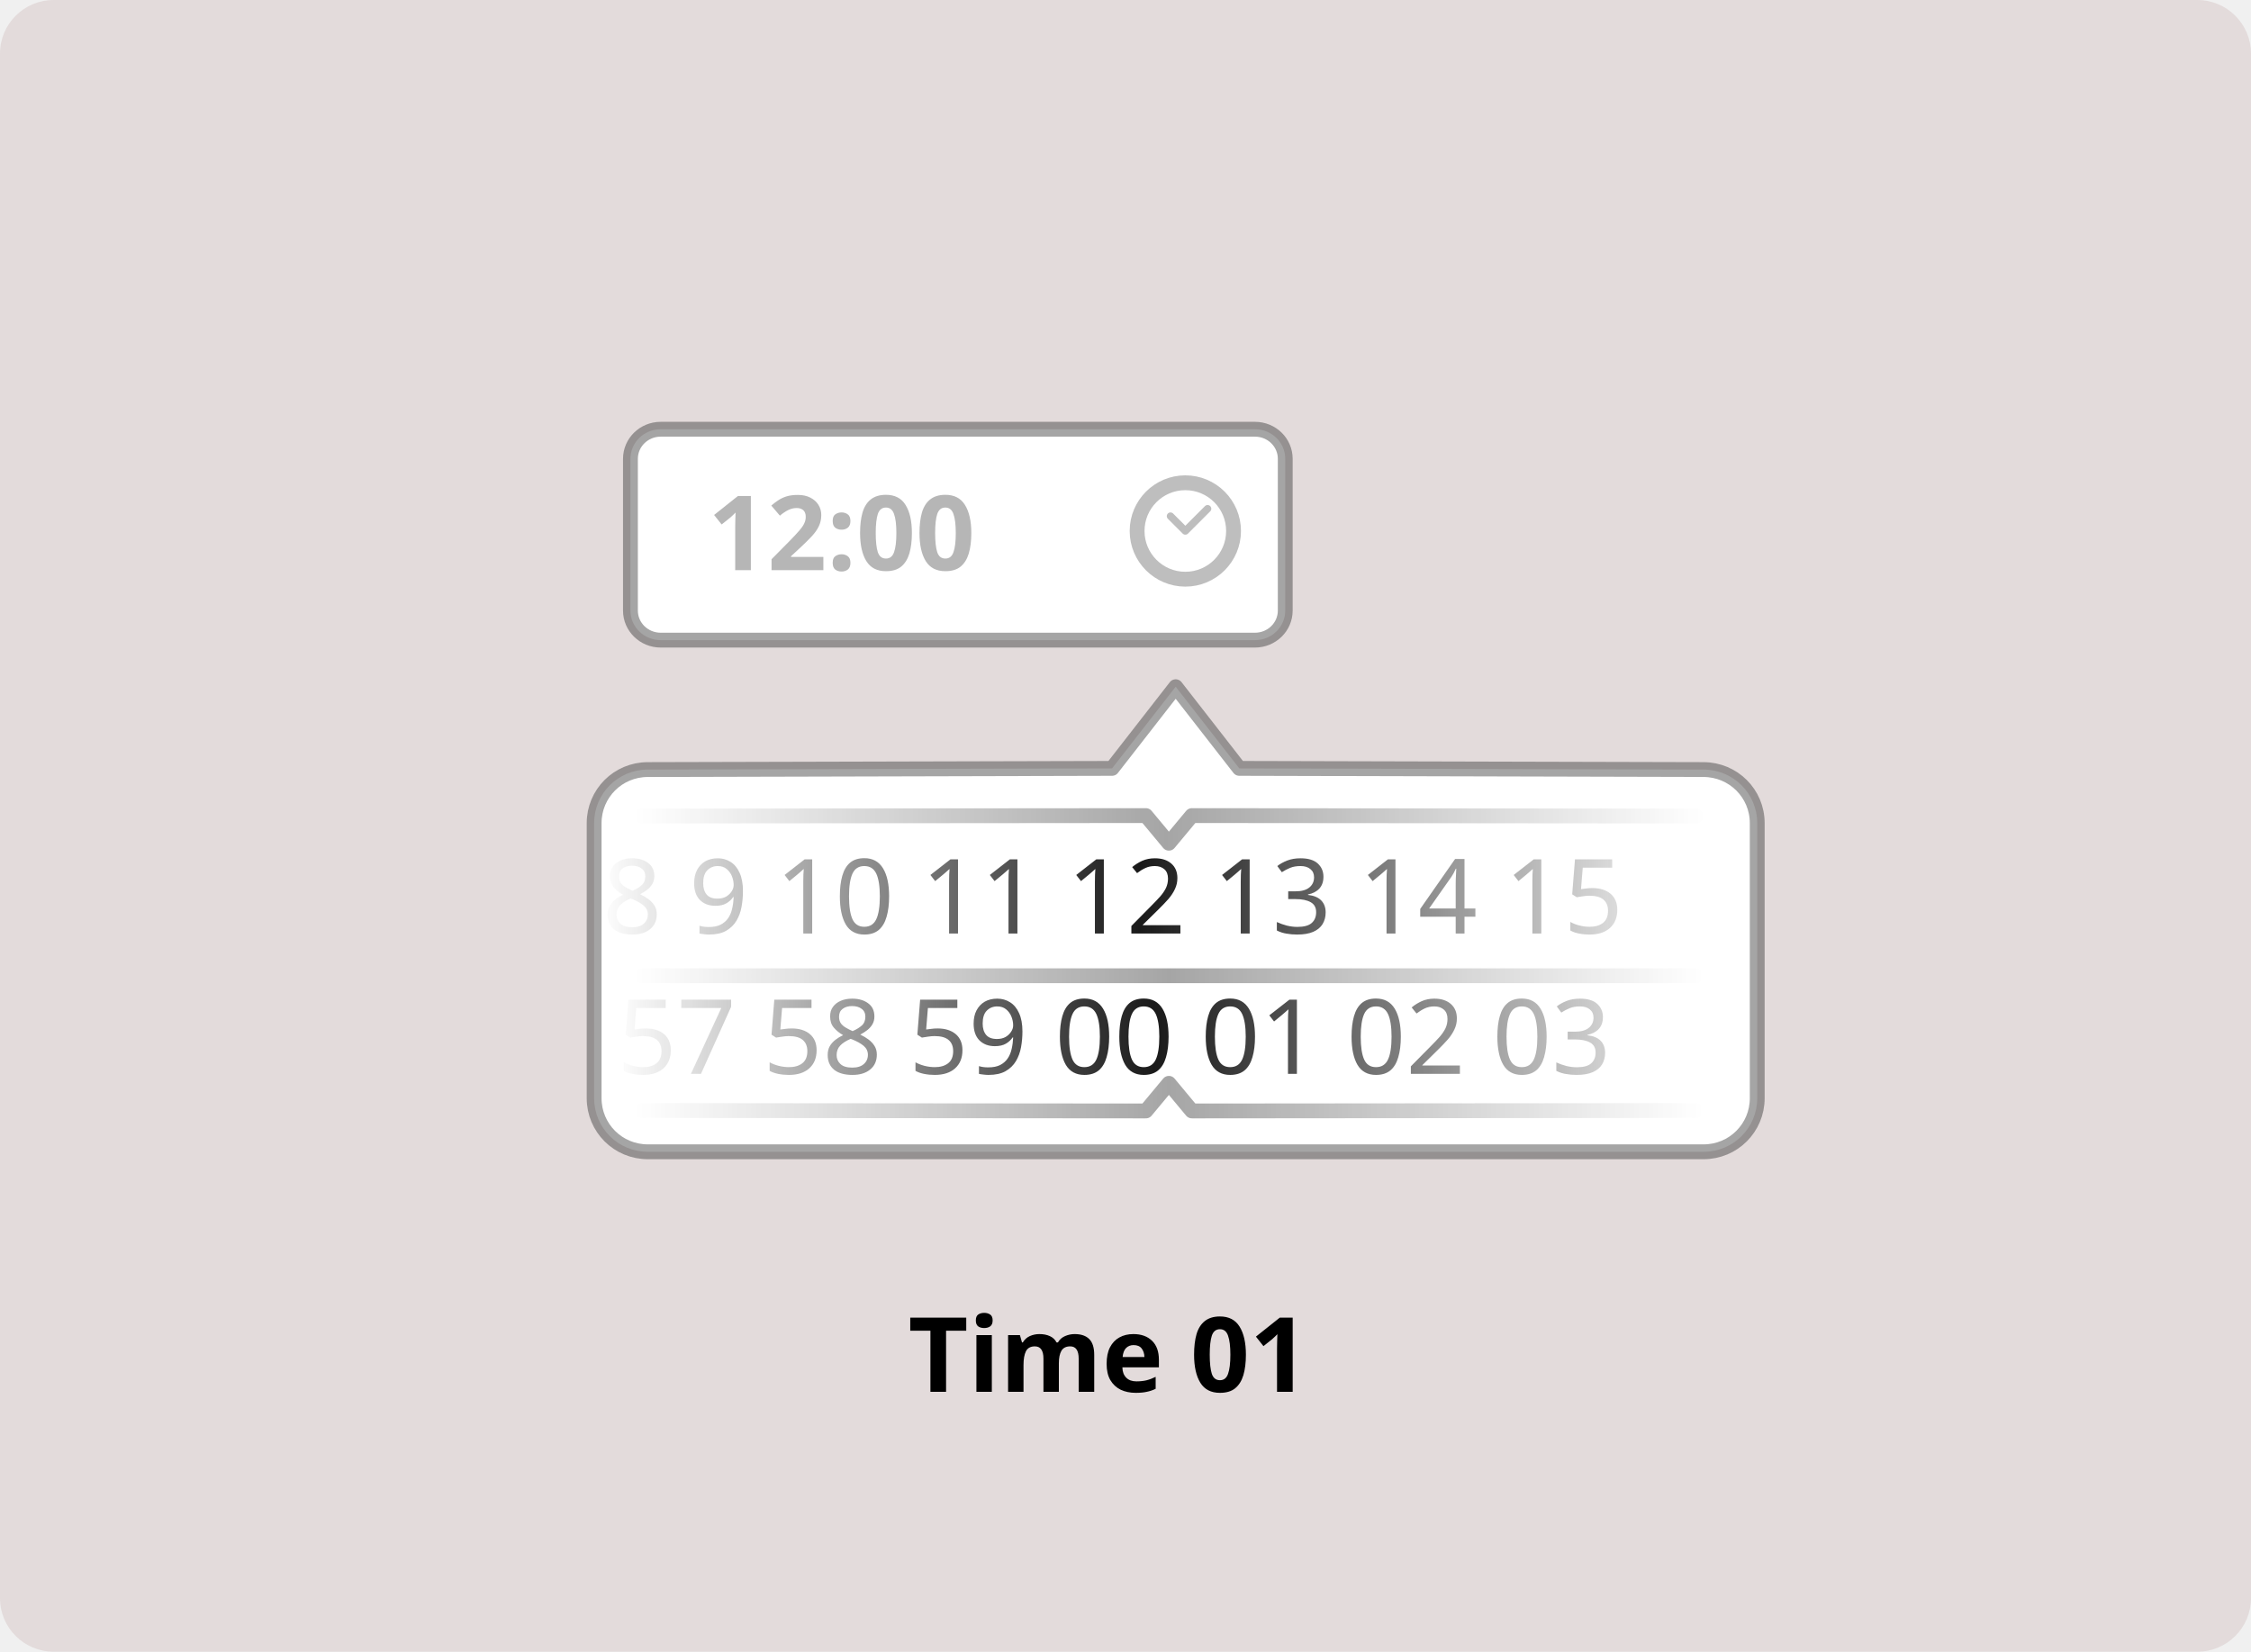
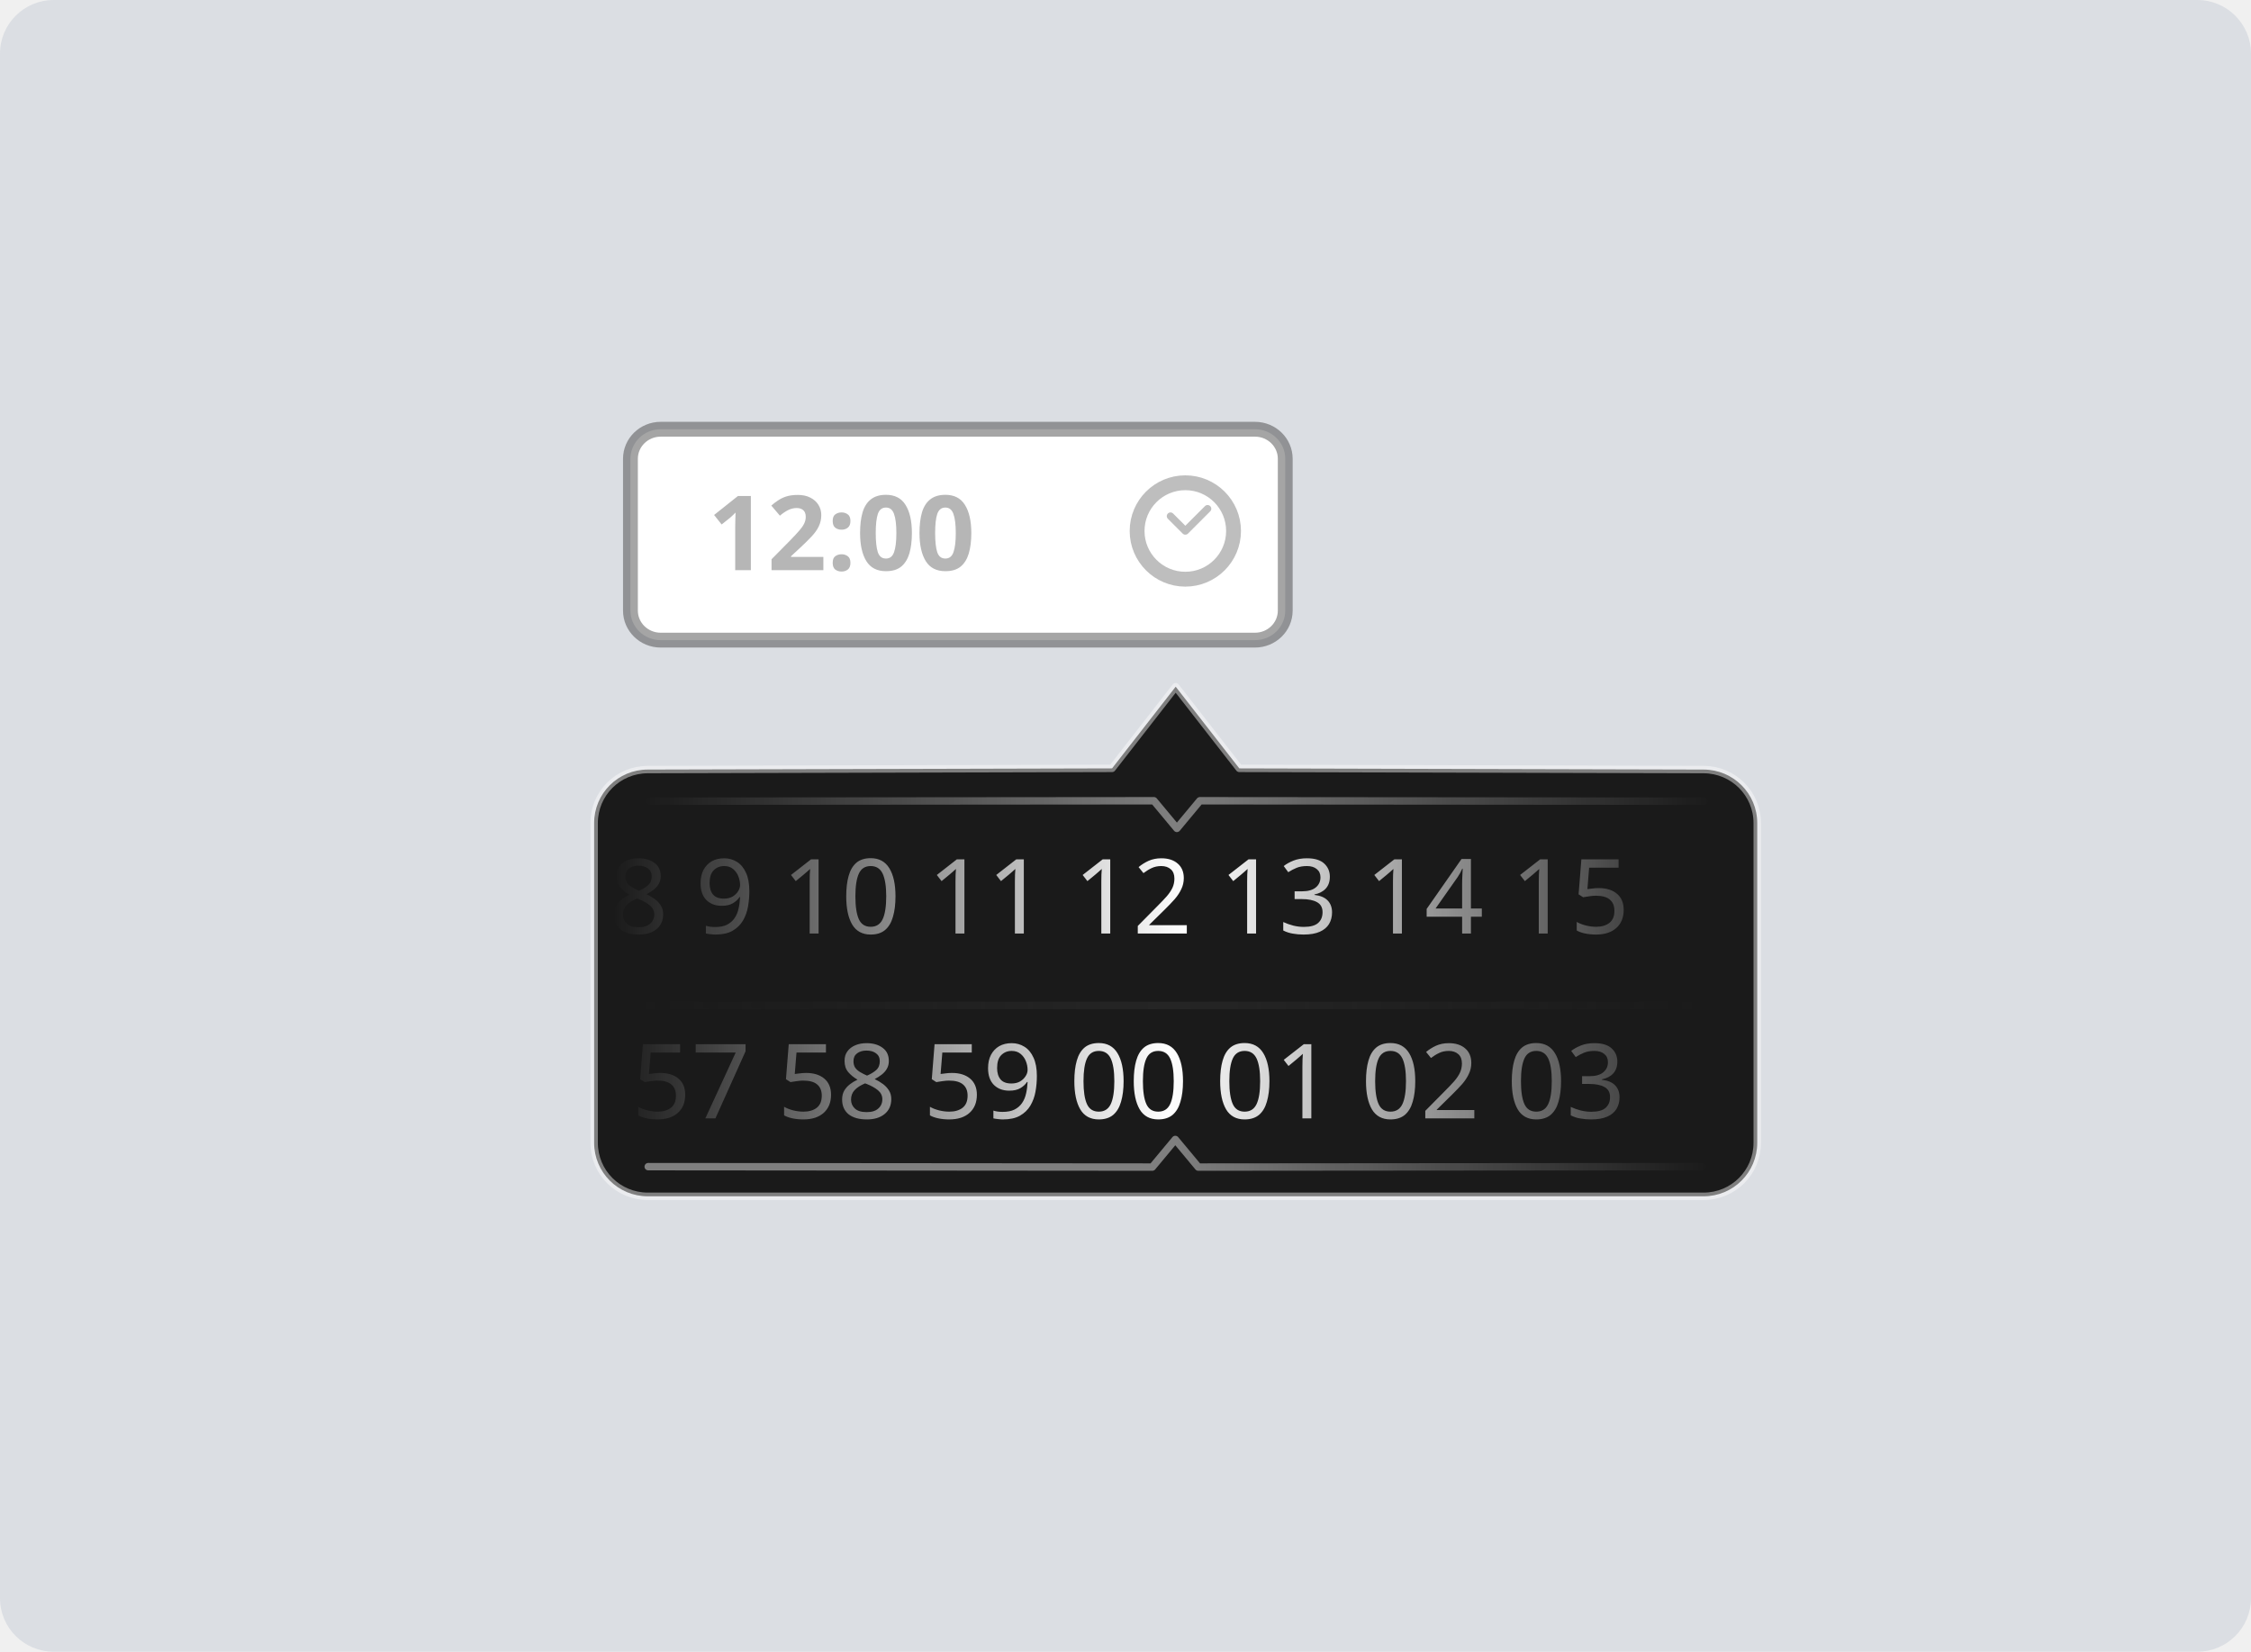
<svg xmlns="http://www.w3.org/2000/svg" xmlns:xlink="http://www.w3.org/1999/xlink" width="303.409" height="222.663" id="svg7258" version="1.1">
  <defs id="defs7260">
+     <linearGradient id="linearGradient8190">
+       <stop id="stop8192" offset="0" style="stop-color:white;stop-opacity:1" />
+       <stop style="stop-color:white;stop-opacity:1" offset="0.5" id="stop8194" />
+       <stop id="stop8196" offset="1" style="stop-color:white;stop-opacity:0" />
+     </linearGradient>
+     <linearGradient id="linearGradient8182">
+       <stop id="stop8184" offset="0" style="stop-color:white;stop-opacity:0" />
+       <stop style="stop-color:white;stop-opacity:1" offset="0.494" id="stop8186" />
+       <stop id="stop8188" offset="1" style="stop-color:white;stop-opacity:0" />
+     </linearGradient>
+     <linearGradient id="linearGradient8174">
+       <stop id="stop8176" offset="0" style="stop-color:white;stop-opacity:0" />
+       <stop style="stop-color:white;stop-opacity:1" offset="0.516" id="stop8178" />
+       <stop id="stop8180" offset="1" style="stop-color:white;stop-opacity:0" />
+     </linearGradient>
    <linearGradient id="linearGradient8108">
      <stop style="stop-color:#1a1a1a;stop-opacity:0" offset="0" id="stop8110" />
      <stop id="stop8116" offset="0.488" style="stop-color:#1a1a1a;stop-opacity:1" />
      <stop style="stop-color:#1a1a1a;stop-opacity:0;" offset="1" id="stop8112" />
    </linearGradient>
    <linearGradient id="linearGradient8086">
      <stop style="stop-color:#333;stop-opacity:0" offset="0" id="stop8088" />
      <stop id="stop8094" offset="0.5" style="stop-color:#333;stop-opacity:1" />
      <stop style="stop-color:#333;stop-opacity:0;" offset="1" id="stop8090" />
    </linearGradient>
    <linearGradient id="linearGradient7308">
-       <stop style="stop-color:#333;stop-opacity:0" offset="0" id="stop7310" />
-       <stop id="stop7316" offset="0.496" style="stop-color:#333;stop-opacity:1" />
-       <stop style="stop-color:#333;stop-opacity:0" offset="1" id="stop7312" />
+       <stop style="stop-color:white;stop-opacity:0" offset="0" id="stop7310" />
+       <stop id="stop7316" offset="0.496" style="stop-color:white;stop-opacity:1" />
+       <stop style="stop-color:white;stop-opacity:0" offset="1" id="stop7312" />
    </linearGradient>
-     <linearGradient xlink:href="#linearGradient7308" id="linearGradient7314" x1="292.398" y1="223.952" x2="436.609" y2="223.952" gradientUnits="userSpaceOnUse" />
-     <linearGradient xlink:href="#linearGradient8086" id="linearGradient8092" x1="292.265" y1="259.452" x2="436.354" y2="259.452" gradientUnits="userSpaceOnUse" />
-     <linearGradient xlink:href="#linearGradient8086" id="linearGradient8098" gradientUnits="userSpaceOnUse" x1="292.265" y1="259.452" x2="436.354" y2="259.452" gradientTransform="translate(0,-18.16689)" />
+     <linearGradient xlink:href="#linearGradient7308" id="linearGradient7314" x1="292.398" y1="223.952" x2="436.609" y2="223.952" gradientUnits="userSpaceOnUse" gradientTransform="translate(1.081363,-2)" />
+     <linearGradient xlink:href="#linearGradient8190" id="linearGradient8092" x1="292.265" y1="259.452" x2="436.354" y2="259.452" gradientUnits="userSpaceOnUse" gradientTransform="translate(0.86509,7.567455)" />
+     <linearGradient xlink:href="#linearGradient8086" id="linearGradient8098" gradientUnits="userSpaceOnUse" x1="292.265" y1="259.452" x2="436.354" y2="259.452" gradientTransform="translate(0,-14.16689)" />
    <linearGradient xlink:href="#linearGradient8108" id="linearGradient8114" x1="291.535" y1="236.15" x2="440.763" y2="235.933" gradientUnits="userSpaceOnUse" gradientTransform="translate(8,0)" />
-     <linearGradient xlink:href="#linearGradient8108" id="linearGradient8122" gradientUnits="userSpaceOnUse" x1="291.535" y1="236.15" x2="440.763" y2="235.933" gradientTransform="translate(-2,17.35535)" />
-     <linearGradient xlink:href="#linearGradient8108" id="linearGradient8153" gradientUnits="userSpaceOnUse" x1="291.535" y1="236.15" x2="440.763" y2="235.933" gradientTransform="translate(-4,-1.567455)" />
+     <linearGradient xlink:href="#linearGradient8182" id="linearGradient8122" gradientUnits="userSpaceOnUse" x1="289.589" y1="235.933" x2="440.763" y2="235.933" gradientTransform="translate(-0.05354745,23.35535)" />
+     <linearGradient xlink:href="#linearGradient8174" id="linearGradient8153" gradientUnits="userSpaceOnUse" x1="292.617" y1="236.15" x2="442.277" y2="235.717" gradientTransform="translate(-3.13491,-1.567455)" />
  </defs>
  <g id="layer1" transform="translate(-206.7583,-111.5506)">
-     <rect style="fill:#e3dbdb;fill-opacity:1;stroke:none" id="rect8124" width="303.409" height="222.663" x="206.758" y="111.551" rx="7.236" ry="7.22" />
+     <rect style="fill:#dbdee3;fill-opacity:1;stroke:none" id="rect8124" width="303.409" height="222.663" x="206.758" y="111.551" rx="7.236" ry="7.22" />
    <rect style="fill:white;stroke:#333;stroke-width:2;stroke-linecap:round;stroke-linejoin:round;stroke-miterlimit:3.3;stroke-opacity:0.439;stroke-dasharray:none;stroke-dashoffset:0" id="rect7266" width="88.261" height="28.43" x="291.734" y="169.416" rx="4.074" ry="3.984" />
    <g style="display:inline" id="g4692" transform="translate(319.0266,-512.369)">
      <rect width="16" height="16" rx="0.144" ry="0.151" x="40" y="688" id="rect10837-3" style="color:#bebebe;fill:none;stroke:none;stroke-width:1;marker:none;visibility:visible;display:inline;overflow:visible;enable-background:new" />
      <path style="color:black;fill:none;stroke:#bebebe;stroke-width:2.154;stroke-miterlimit:4;stroke-opacity:1;stroke-dasharray:none;marker:none;visibility:visible;display:inline;overflow:visible;enable-background:accumulate" id="path3869" d="m 55,696 c 0,3.866 -3.134,7 -7,7 -3.866,0 -7,-3.134 -7,-7 0,-3.866 3.134,-7 7,-7 3.866,0 7,3.134 7,7 z" transform="matrix(0.9285714,0,0,0.9285714,2.928571,49.21429)" />
      <path style="fill:none;stroke:#bebebe;stroke-width:1;stroke-linecap:round;stroke-linejoin:round;stroke-miterlimit:4;stroke-opacity:1;stroke-dasharray:none" d="m 45.5,693.5 2,2 3,-3" id="path4639" />
    </g>
    <text xml:space="preserve" style="font-size:14px;font-style:normal;font-variant:normal;font-weight:bold;font-stretch:normal;text-align:start;text-anchor:start;fill:#1a1a1a;fill-opacity:0.318;stroke:none;font-family:Cantarell;-inkscape-font-specification:Cantarell Bold" x="302.185" y="188.413" id="text7295">
      <tspan id="tspan7297" x="302.185" y="188.413">12:00</tspan>
    </text>
-     <path style="fill:white;stroke:#333;stroke-width:2;stroke-linecap:round;stroke-linejoin:round;stroke-miterlimit:3.3;stroke-opacity:0.439;stroke-dashoffset:0" d="m 294.077,215.294 62.575,-0.16 8.575,-11.011 8.575,11.011 62.575,0.16 c 4.009,0.01 7.236,3.22 7.236,7.22 l 0,37.087 c 0,4 -3.227,7.22 -7.236,7.22 l -142.3,0 c -4.009,0 -7.236,-3.22 -7.236,-7.22 l 0,-37.087 c 0,-4 3.227,-7.22 7.236,-7.22 z" id="rect7299" />
-     <path style="fill:none;stroke:url(#linearGradient7314);stroke-width:2;stroke-linecap:round;stroke-linejoin:round;stroke-miterlimit:3.3;stroke-opacity:0.439;stroke-dashoffset:0" d="m 293.265,221.557 67.947,-0.058 3.098,3.723 3.098,-3.723 67.947,0.058" id="path7304" />
-     <path id="path7306" d="m 293.265,261.256 67.947,0.058 3.098,-3.723 3.098,3.723 67.947,-0.058" style="fill:none;stroke:url(#linearGradient8092);stroke-width:2;stroke-linecap:round;stroke-linejoin:round;stroke-miterlimit:3.3;stroke-opacity:0.439;stroke-dashoffset:0" />
-     <path style="fill:none;stroke:url(#linearGradient8098);stroke-width:2;stroke-linecap:round;stroke-linejoin:round;stroke-miterlimit:3.3;stroke-opacity:0.439;stroke-dashoffset:0" d="m 293.265,243.089 142.089,0" id="path8096" />
-     <text xml:space="preserve" style="font-size:14px;font-style:normal;font-variant:normal;font-weight:500;font-stretch:normal;text-align:start;text-anchor:start;fill:url(#linearGradient8153);fill-opacity:1;stroke:none;font-family:Cantarell;-inkscape-font-specification:Cantarell Medium" x="287.968" y="237.394" id="text8100">
-       <tspan x="287.968" y="237.394" style="font-weight:500;fill:url(#linearGradient8153);fill-opacity:1;-inkscape-font-specification:Cantarell Medium" id="tspan8149">8 9 10 11 12 13 14 15</tspan>
+     <path style="fill:#1a1a1a;stroke:white;stroke-width:1;stroke-linecap:round;stroke-linejoin:round;stroke-miterlimit:3.3;stroke-opacity:0.439;stroke-dashoffset:0" d="m 294.077,215.294 62.575,-0.16 8.575,-11.011 8.575,11.011 62.575,0.16 c 4.009,0.01 7.236,3.22 7.236,7.22 l 0,43.087 c 0,4 -3.227,7.22 -7.236,7.22 l -142.3,0 c -4.009,0 -7.236,-3.22 -7.236,-7.22 l 0,-43.087 c 0,-4 3.227,-7.22 7.236,-7.22 z" id="rect7299" />
+     <path style="fill:none;stroke:url(#linearGradient7314);stroke-width:1;stroke-linecap:round;stroke-linejoin:round;stroke-miterlimit:3.3;stroke-opacity:0.439;stroke-dashoffset:0" d="m 294.346,219.557 67.947,-0.058 3.098,3.723 3.098,-3.723 67.947,0.058" id="path7304" />
+     <path id="path7306" d="m 294.13,268.824 67.947,0.058 3.098,-3.723 3.098,3.723 67.947,-0.058" style="fill:none;stroke:url(#linearGradient8092);stroke-width:1;stroke-linecap:round;stroke-linejoin:round;stroke-miterlimit:3.3;stroke-opacity:0.439;stroke-dashoffset:0" />
+     <path style="fill:none;stroke:url(#linearGradient8098);stroke-width:1;stroke-linecap:round;stroke-linejoin:round;stroke-miterlimit:3.3;stroke-opacity:0.439;stroke-dashoffset:0" d="m 293.265,247.089 142.089,0" id="path8096" />
+     <text xml:space="preserve" style="font-size:14px;font-style:normal;font-variant:normal;font-weight:500;font-stretch:normal;text-align:start;text-anchor:start;fill:url(#linearGradient8153);fill-opacity:1;stroke:none;font-family:Cantarell;-inkscape-font-specification:Cantarell Medium" x="288.833" y="237.394" id="text8100">
+       <tspan x="288.833" y="237.394" style="font-weight:500;fill:url(#linearGradient8153);fill-opacity:1;-inkscape-font-specification:Cantarell Medium" id="tspan8149">8 9 10 11 12 13 14 15</tspan>
    </text>
-     <text id="text8118" y="256.317" x="289.968" style="font-size:14px;font-style:normal;font-variant:normal;font-weight:500;font-stretch:normal;text-align:start;text-anchor:start;fill:url(#linearGradient8122);fill-opacity:1;stroke:none;font-family:Cantarell;-inkscape-font-specification:Cantarell Medium" xml:space="preserve">
-       <tspan id="tspan8120" style="font-weight:500;fill:url(#linearGradient8122);fill-opacity:1;-inkscape-font-specification:Cantarell Medium" y="256.317" x="289.968">57 58 59 00 01 02 03</tspan>
-     </text>
-     <text xml:space="preserve" style="font-size:14px;font-style:normal;font-variant:normal;font-weight:bold;font-stretch:normal;text-align:start;text-anchor:start;fill:black;fill-opacity:1;stroke:none;font-family:Cantarell;-inkscape-font-specification:Cantarell Bold" x="122.41" y="187.627" id="text8145" transform="translate(206.7583,111.5506)">
-       <tspan id="tspan8147" x="122.41" y="187.627">Time 01</tspan>
+     <text id="text8118" y="262.317" x="291.914" style="font-size:14px;font-style:normal;font-variant:normal;font-weight:500;font-stretch:normal;text-align:start;text-anchor:start;fill:url(#linearGradient8122);fill-opacity:1;stroke:none;font-family:Cantarell;-inkscape-font-specification:Cantarell Medium" xml:space="preserve">
+       <tspan id="tspan8120" style="font-weight:500;fill:url(#linearGradient8122);fill-opacity:1;-inkscape-font-specification:Cantarell Medium" y="262.317" x="291.914">57 58 59 00 01 02 03</tspan>
    </text>
  </g>
</svg>
